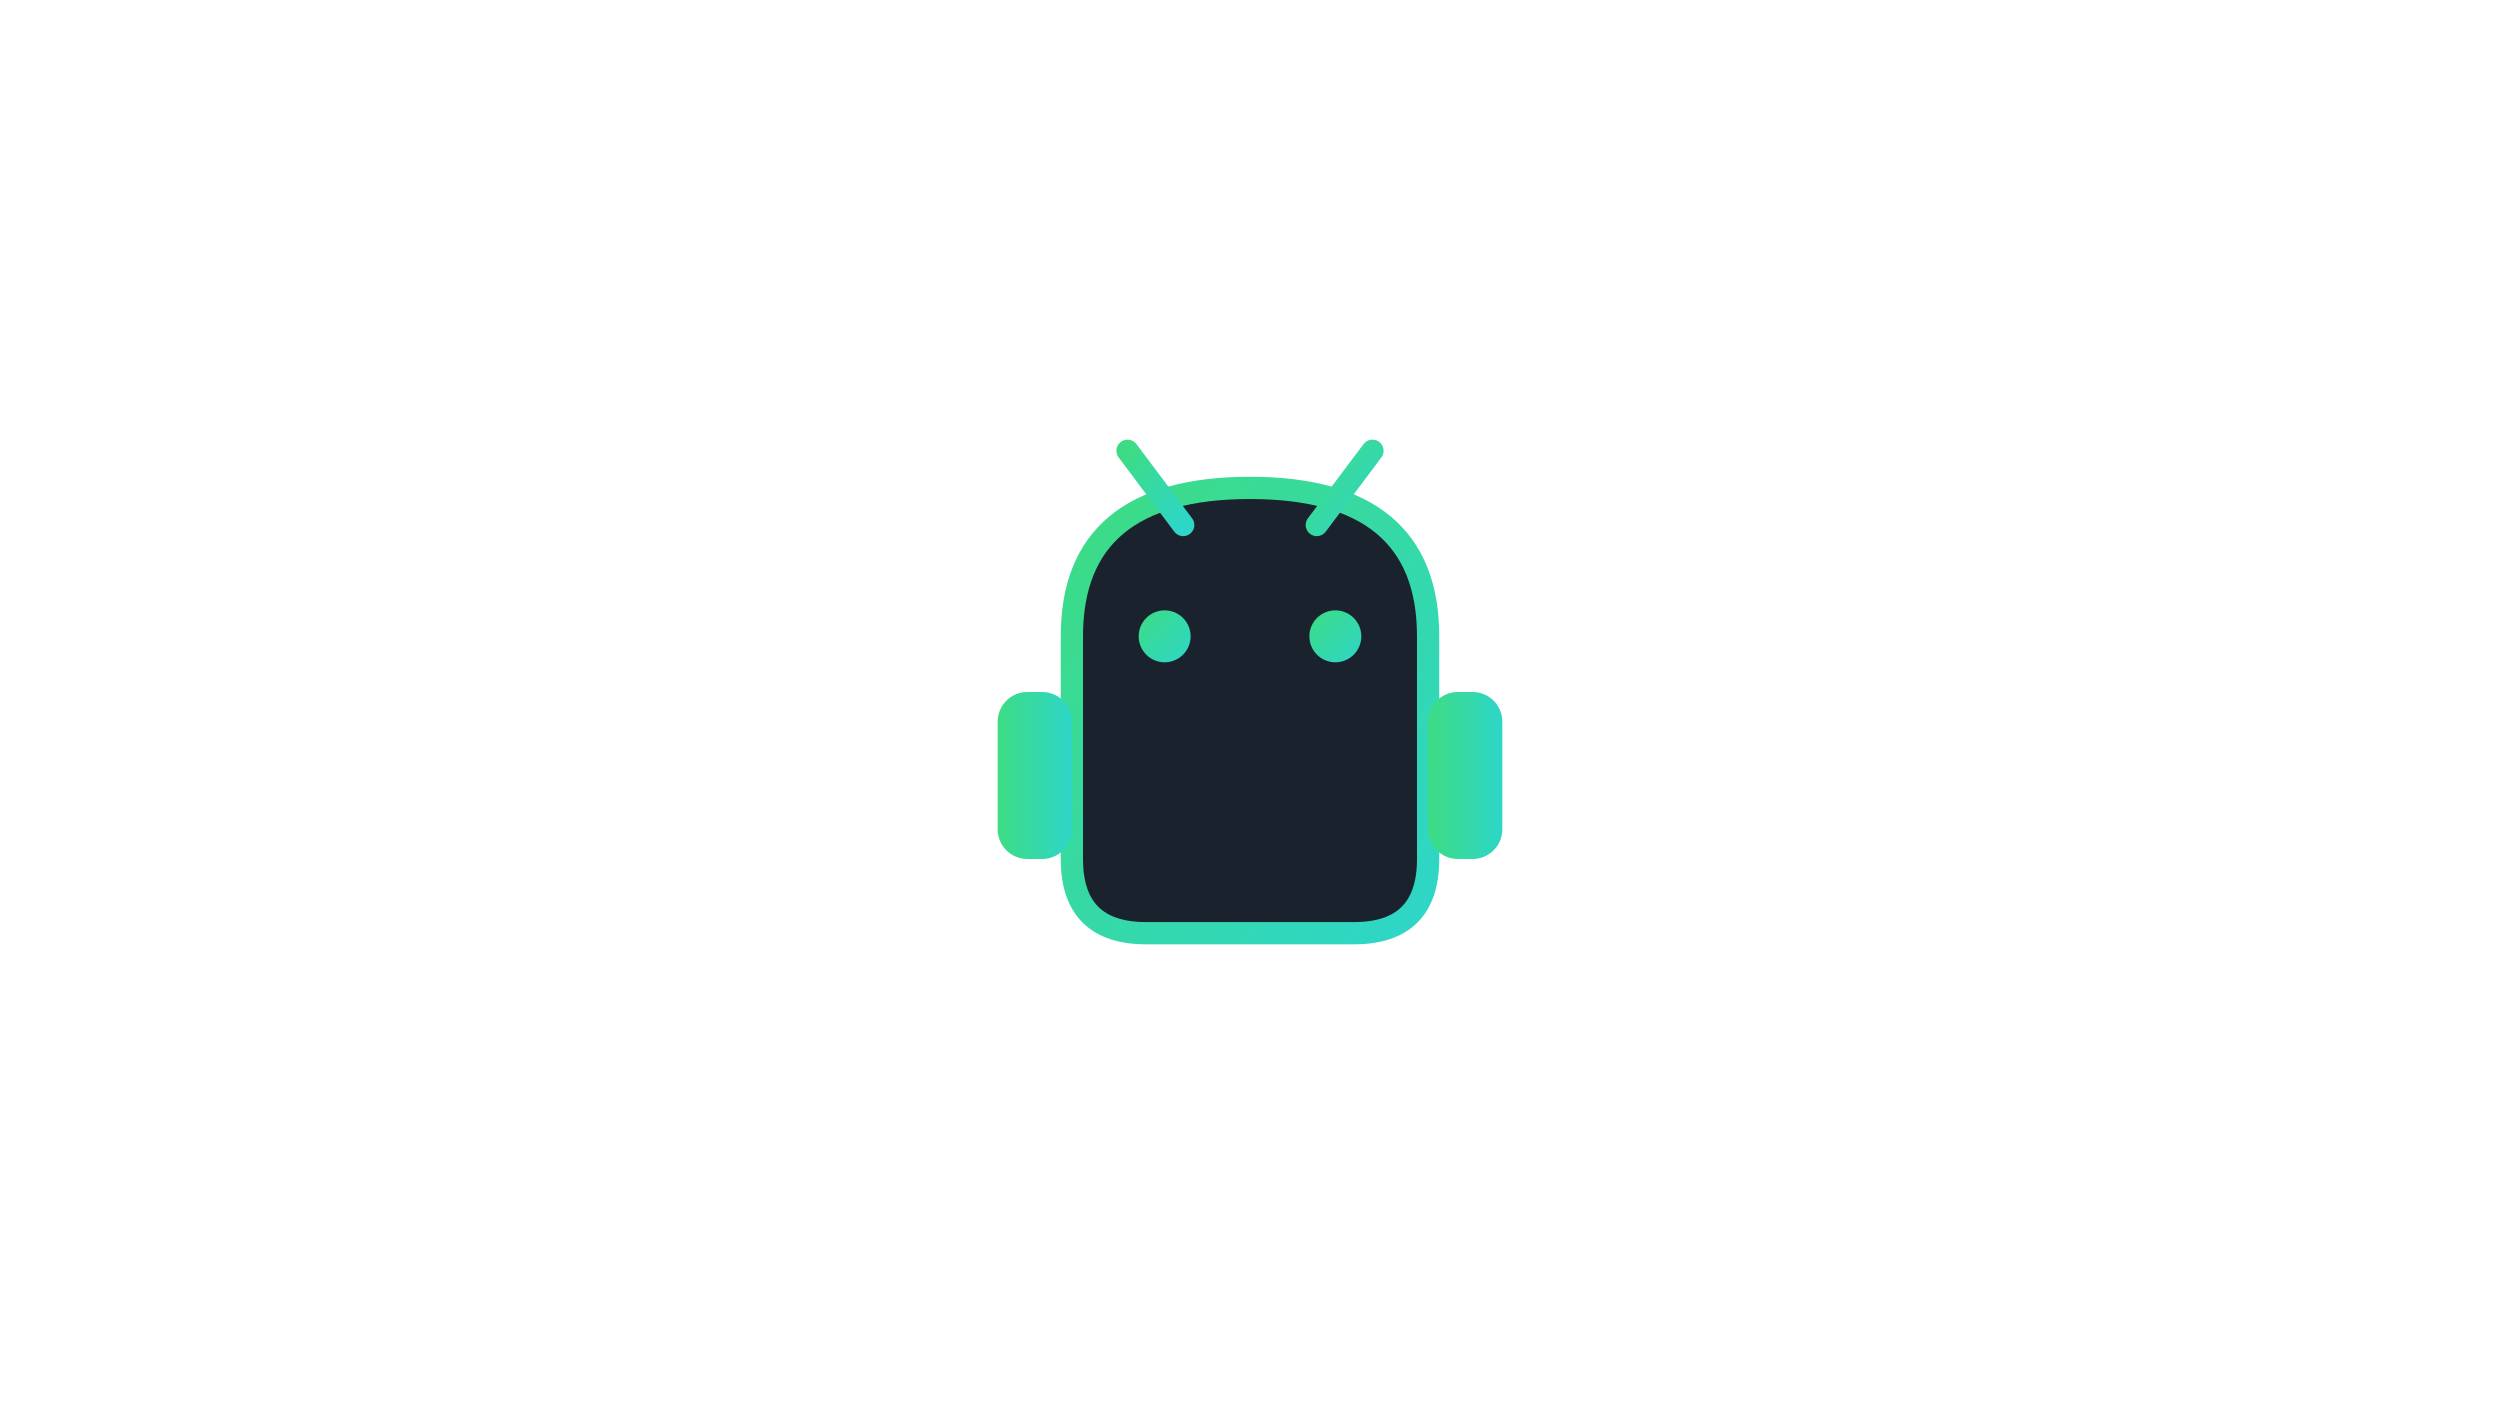
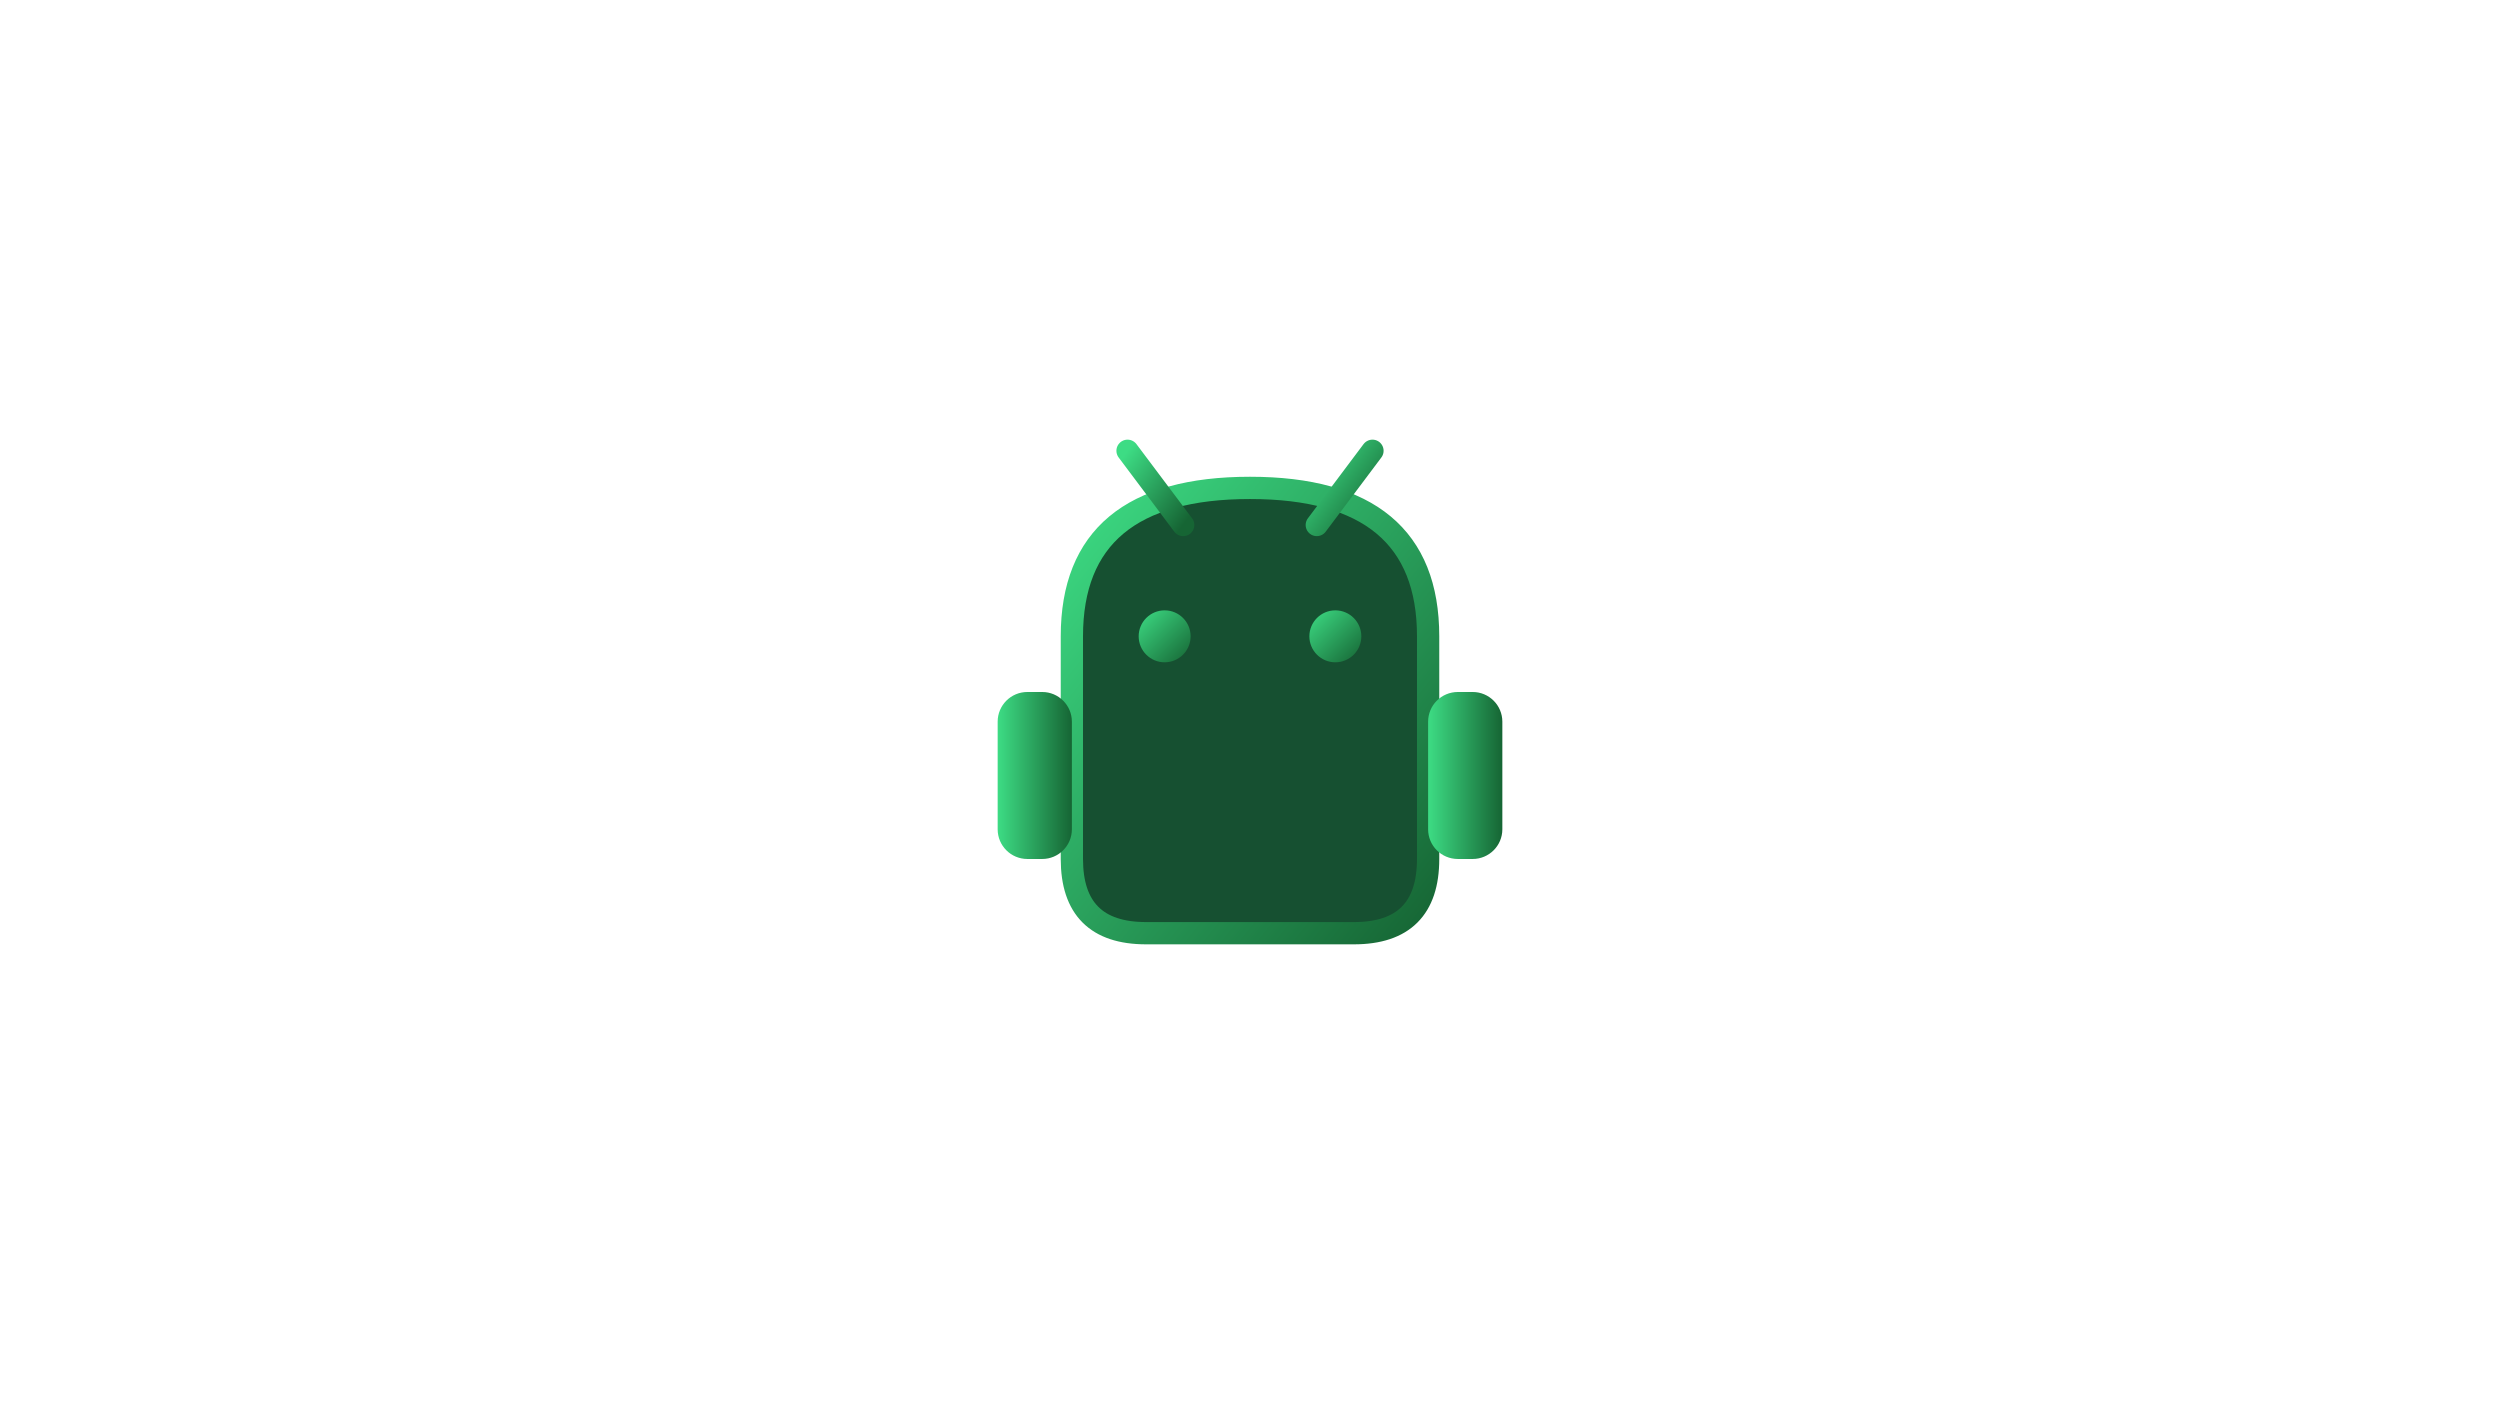
<svg xmlns="http://www.w3.org/2000/svg" viewBox="0 0 1280 720" width="1280" height="720" role="img" aria-label="android-keyboard">
  <defs>
    <linearGradient id="ac" x1="0" y1="0" x2="1" y2="1">
      <stop offset="0" stop-color="#3ddc84" />
-       <stop offset="1" stop-color="#2ed6c8" />
+       <stop offset="1" stop-color="#166534" />
    </linearGradient>
    <linearGradient id="gWarm" x1="0%" y1="0%" x2="100%" y2="0%">
      <stop offset="0%" stop-color="#3ddc84" />
-       <stop offset="100%" stop-color="#2ed6c8" />
+       <stop offset="100%" stop-color="#166534" />
    </linearGradient>
    <linearGradient id="canvasGrad" x1="0%" y1="0%" x2="100%" y2="100%">
-       <stop offset="0%" stop-color="#0a0e14" />
-       <stop offset="45%" stop-color="#151c28" />
-       <stop offset="100%" stop-color="#0c1820" />
-     </linearGradient>
-     <linearGradient id="bg" x1="0" y1="0" x2="1" y2="1">
-       <stop offset="0" stop-color="#1e1b4b" />
-       <stop offset="0.55" stop-color="#0f3a4a" />
-       <stop offset="1" stop-color="#0f766e" />
+       <stop offset="0%" stop-color="#0a1b14" />
+       <stop offset="45%" stop-color="#12442b" />
+       <stop offset="100%" stop-color="#071a12" />
    </linearGradient>
    <radialGradient id="glowA" cx="18%" cy="22%" r="55%">
-       <stop offset="0%" stop-color="#3ddc84" stop-opacity="0.22" />
+       <stop offset="0%" stop-color="#3ddc84" stop-opacity="0.28" />
      <stop offset="100%" stop-color="#3ddc84" stop-opacity="0" />
    </radialGradient>
    <radialGradient id="glowB" cx="88%" cy="78%" r="50%">
-       <stop offset="0%" stop-color="#2ed6c8" stop-opacity="0.20" />
-       <stop offset="100%" stop-color="#2ed6c8" stop-opacity="0" />
+       <stop offset="0%" stop-color="#166534" stop-opacity="0.24" />
+       <stop offset="100%" stop-color="#166534" stop-opacity="0" />
    </radialGradient>
  </defs>
  <g transform="translate(396.8 116.8) scale(0.95)">
-     <path d="M160 220 Q160 140 256 140 Q352 140 352 220 L352 340 Q352 380 312 380 L200 380 Q160 380 160 340 Z" fill="#1a222d" stroke="url(#ac)" stroke-width="12" />
+     <path d="M160 220 Q160 140 256 140 Q352 140 352 220 L352 340 Q352 380 312 380 L200 380 Q160 380 160 340 Z" fill="#165031" stroke="url(#ac)" stroke-width="12" />
    <circle cx="210" cy="220" r="14" fill="url(#ac)" />
    <circle cx="302" cy="220" r="14" fill="url(#ac)" />
    <line x1="190" y1="120" x2="220" y2="160" stroke="url(#ac)" stroke-width="12" stroke-linecap="round" />
    <line x1="322" y1="120" x2="292" y2="160" stroke="url(#ac)" stroke-width="12" stroke-linecap="round" />
    <rect x="120" y="250" width="40" height="90" rx="16" fill="url(#gWarm)" />
    <rect x="352" y="250" width="40" height="90" rx="16" fill="url(#gWarm)" />
  </g>
</svg>
